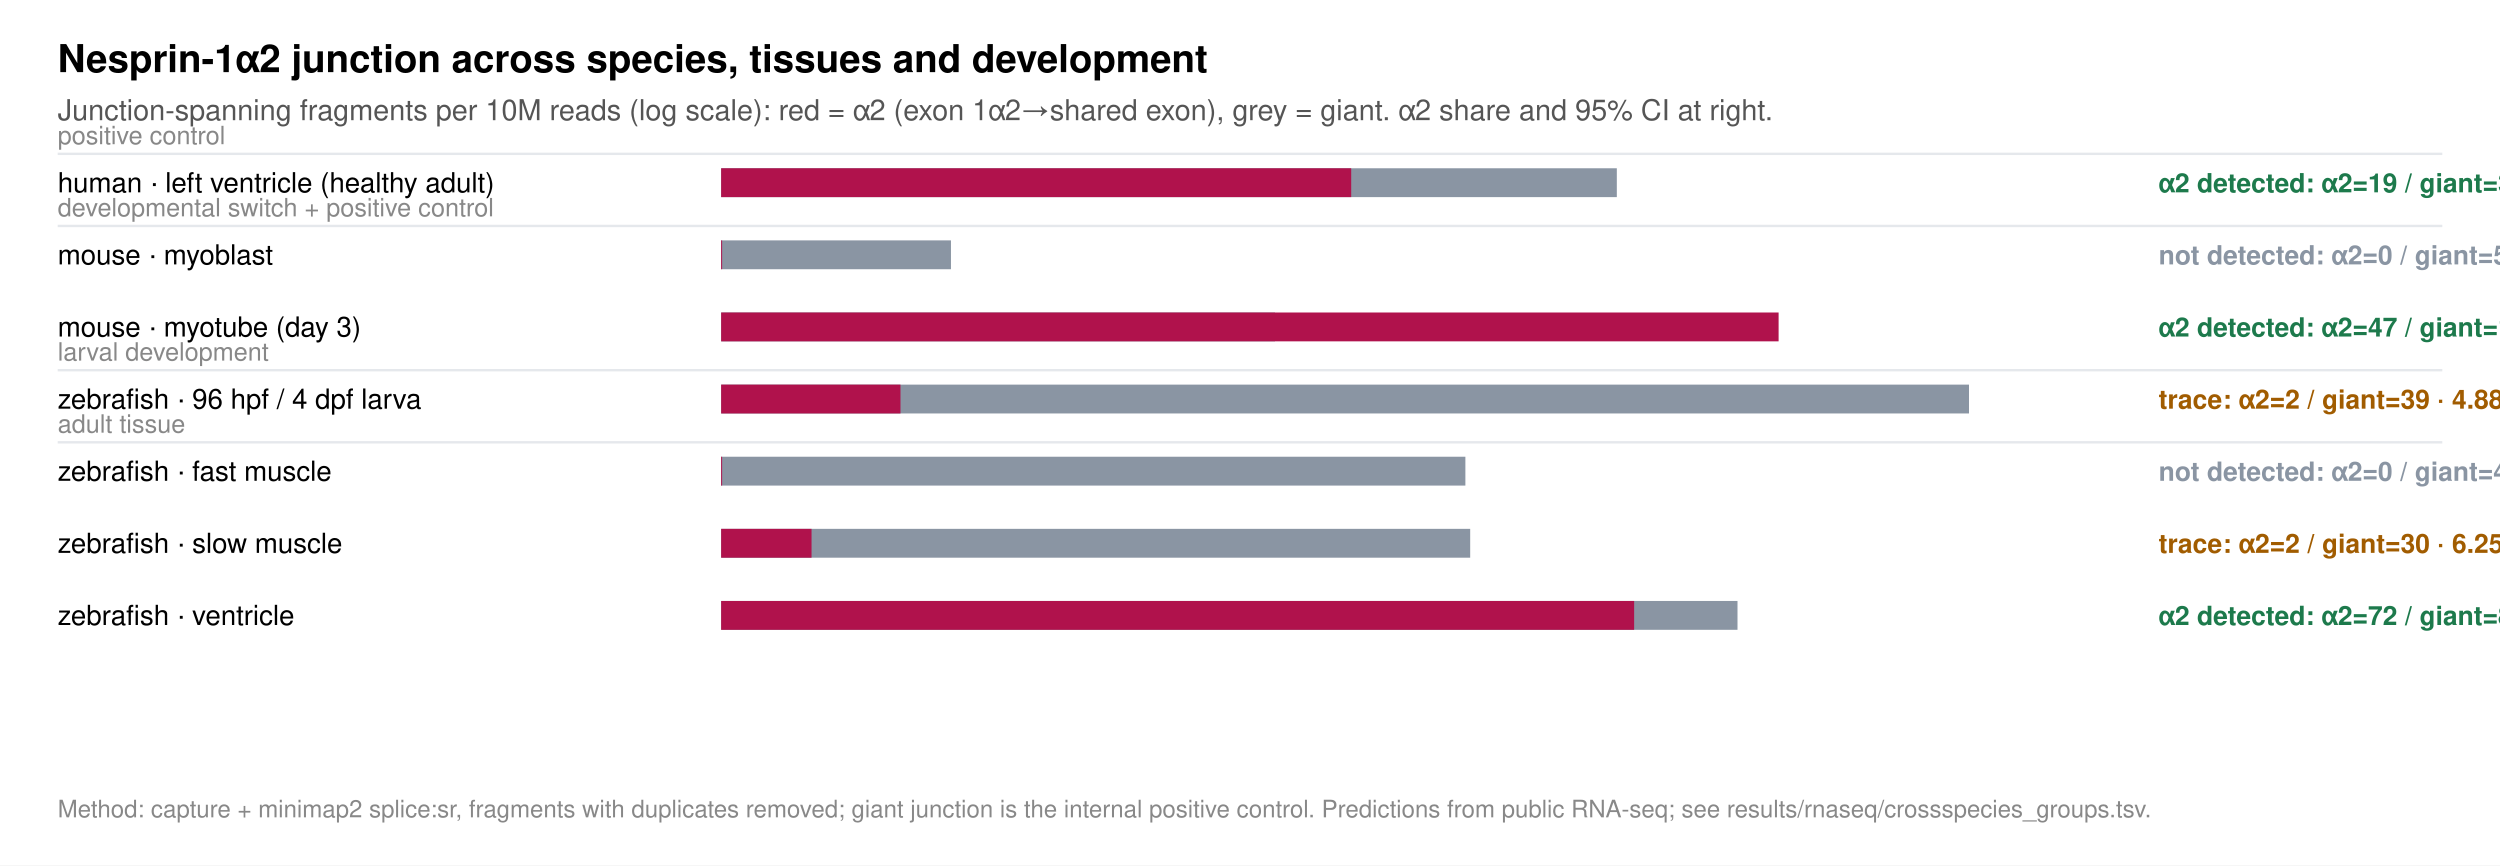
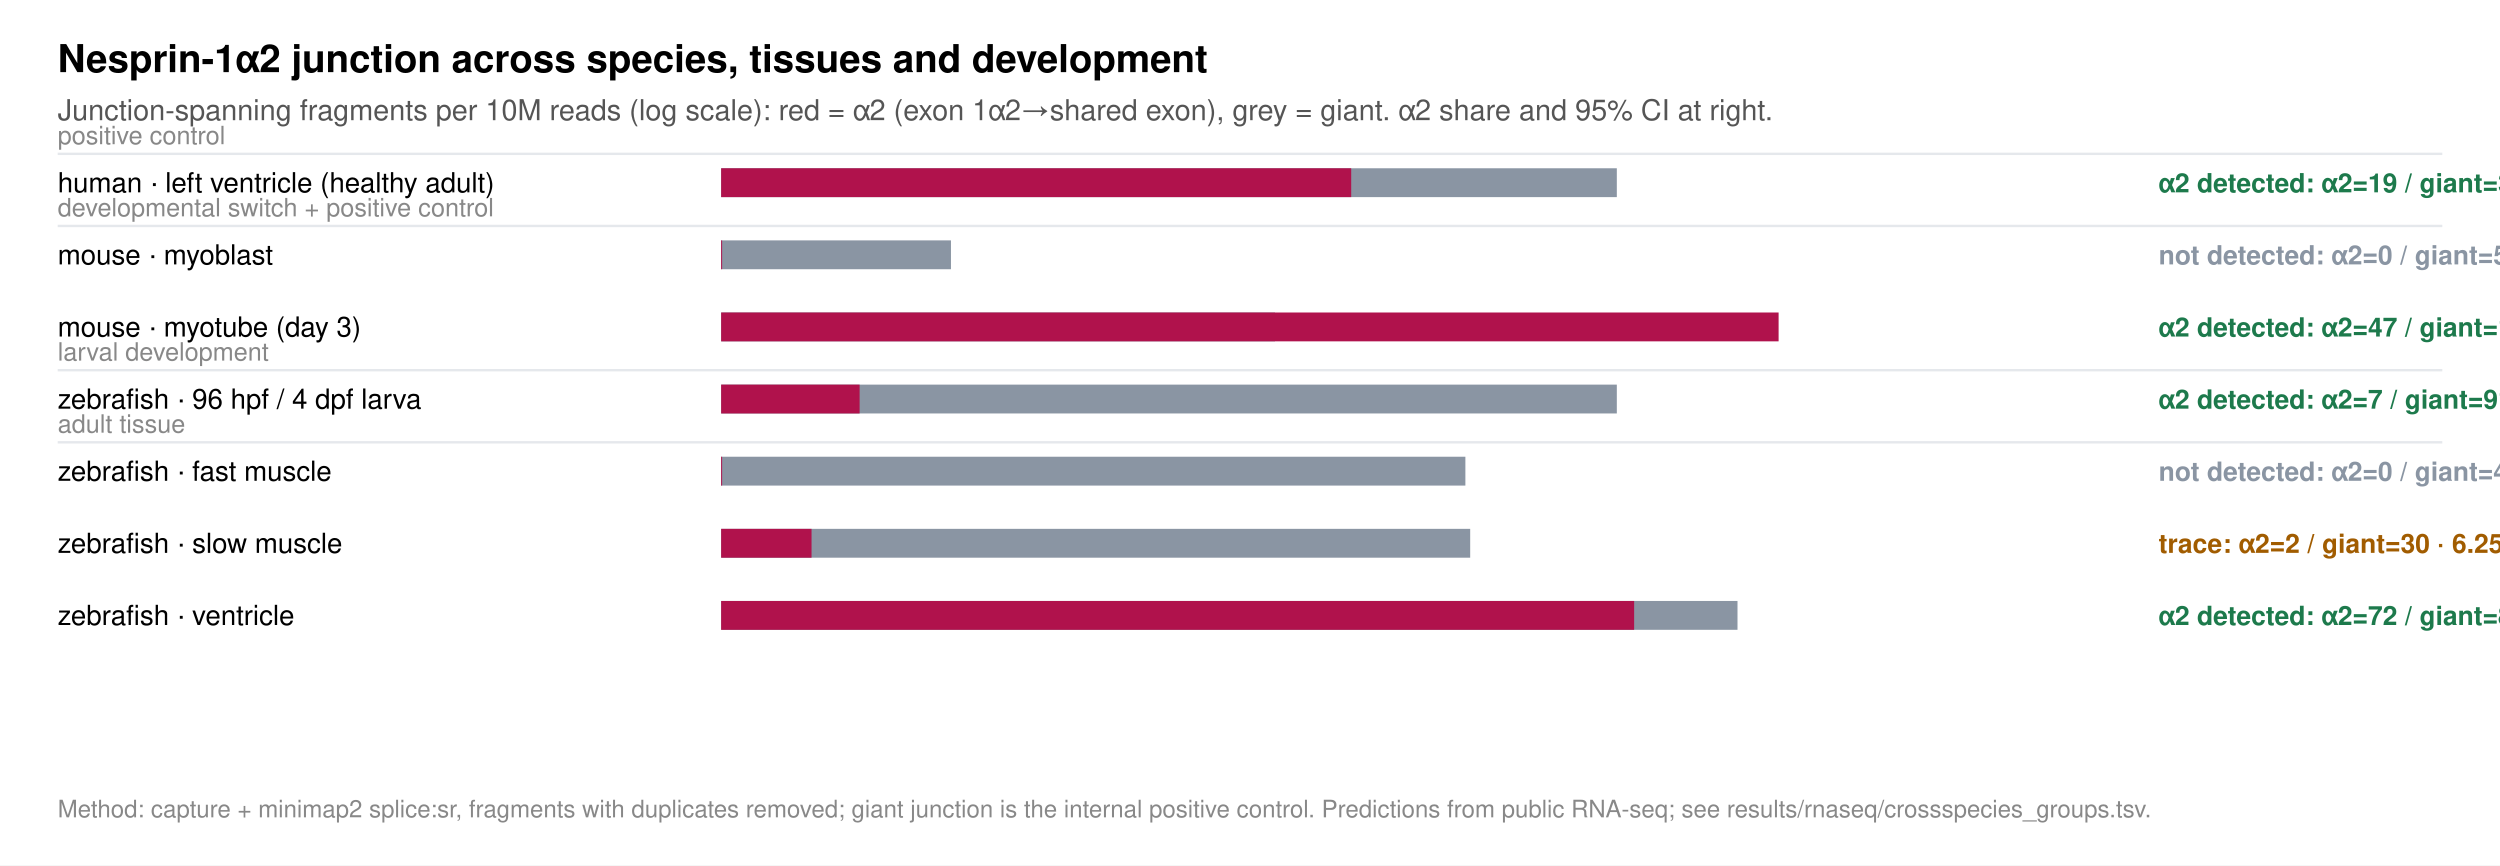
<svg xmlns="http://www.w3.org/2000/svg" viewBox="0 0 1040 360" width="1040" height="360" font-family="Helvetica,Arial,sans-serif" font-size="12">
  <rect width="1040" height="360" fill="#ffffff" />
  <text x="24" y="30" font-size="16" font-weight="bold">Nesprin-1α2 junction across species, tissues and development</text>
  <text x="24" y="50" fill="#555" font-size="12">Junction-spanning fragments per 10M reads (log scale): red = α2 (exon 1α2→shared exon), grey = giant. α2 share and 95% CI at right.</text>
  <text x="24" y="80" font-size="11.5">human · left ventricle (healthy adult)</text>
  <g transform="translate(300,70)">
    <rect x="0.0" y="0" width="372.6" height="12" fill="#8a95a3" />
  </g>
  <g transform="translate(300,70)">
    <rect x="0.0" y="0" width="262.1" height="12" fill="#b0124c" />
  </g>
  <text x="898" y="80" font-size="11" fill="#1d7a4c" font-weight="600">α2 detected: α2=19 / giant=35 · 35.19% [23.8–48.5%]</text>
  <text x="24" y="110" font-size="11.5">mouse · myoblast</text>
  <g transform="translate(300,100)">
    <rect x="0.0" y="0" width="95.6" height="12" fill="#8a95a3" />
  </g>
  <g transform="translate(300,100)">
    <rect x="0.0" y="0" width="0.4" height="12" fill="#b0124c" />
  </g>
  <text x="898" y="110" font-size="11" fill="#8a95a3" font-weight="600">not detected: α2=0 / giant=5 · 0.00% [0.0–43.5%]</text>
  <text x="24" y="140" font-size="11.5">mouse · myotube (day 3)</text>
  <g transform="translate(300,130)">
    <rect x="0.0" y="0" width="230.4" height="12" fill="#8a95a3" />
  </g>
  <g transform="translate(300,130)">
    <rect x="0.0" y="0" width="439.9" height="12" fill="#b0124c" />
  </g>
  <text x="898" y="140" font-size="11" fill="#1d7a4c" font-weight="600">α2 detected: α2=47 / giant=15 · 75.81% [63.8–84.8%]</text>
  <text x="24" y="170" font-size="11.5">zebrafish · 96 hpf / 4 dpf larva</text>
  <g transform="translate(300,160)">
-     <rect x="0.0" y="0" width="519.1" height="12" fill="#8a95a3" />
+     <rect x="0.0" y="0" width="372.6" height="12" fill="#8a95a3" />
  </g>
  <g transform="translate(300,160)">
-     <rect x="0.0" y="0" width="74.6" height="12" fill="#b0124c" />
+     <rect x="0.0" y="0" width="57.6" height="12" fill="#b0124c" />
  </g>
-   <text x="898" y="170" font-size="11" fill="#a15c00" font-weight="600">trace: α2=2 / giant=39 · 4.88% [1.4–16.1%]</text>
+   <text x="898" y="170" font-size="11" fill="#1d7a4c" font-weight="600">α2 detected: α2=7 / giant=91 · 7.14% [3.5–14.0%]</text>
  <text x="24" y="200" font-size="11.5">zebrafish · fast muscle</text>
  <g transform="translate(300,190)">
    <rect x="0.0" y="0" width="309.6" height="12" fill="#8a95a3" />
  </g>
  <g transform="translate(300,190)">
    <rect x="0.0" y="0" width="0.4" height="12" fill="#b0124c" />
  </g>
  <text x="898" y="200" font-size="11" fill="#8a95a3" font-weight="600">not detected: α2=0 / giant=40 · 0.00% [0.0–8.8%]</text>
  <text x="24" y="230" font-size="11.5">zebrafish · slow muscle</text>
  <g transform="translate(300,220)">
    <rect x="0.0" y="0" width="311.6" height="12" fill="#8a95a3" />
  </g>
  <g transform="translate(300,220)">
    <rect x="0.0" y="0" width="37.6" height="12" fill="#b0124c" />
  </g>
  <text x="898" y="230" font-size="11" fill="#a15c00" font-weight="600">trace: α2=2 / giant=30 · 6.25% [1.7–20.2%]</text>
  <text x="24" y="260" font-size="11.5">zebrafish · ventricle</text>
  <g transform="translate(300,250)">
    <rect x="0.0" y="0" width="422.8" height="12" fill="#8a95a3" />
  </g>
  <g transform="translate(300,250)">
    <rect x="0.0" y="0" width="379.8" height="12" fill="#b0124c" />
  </g>
  <text x="898" y="260" font-size="11" fill="#1d7a4c" font-weight="600">α2 detected: α2=72 / giant=89 · 44.72% [37.2–52.4%]</text>
  <line x1="24" x2="1016" y1="64" y2="64" stroke="#e5e8ec" />
  <text x="24" y="60" font-size="10.5" fill="#888">positive control</text>
  <line x1="24" x2="1016" y1="94" y2="94" stroke="#e5e8ec" />
  <text x="24" y="90" font-size="10.5" fill="#888">developmental switch + positive control</text>
  <line x1="24" x2="1016" y1="154" y2="154" stroke="#e5e8ec" />
  <text x="24" y="150" font-size="10.5" fill="#888">larval development</text>
  <line x1="24" x2="1016" y1="184" y2="184" stroke="#e5e8ec" />
  <text x="24" y="180" font-size="10.5" fill="#888">adult tissue</text>
  <text x="24" y="340" fill="#888" font-size="10">Method: capture + minimap2 splice:sr, fragments with duplicates removed; giant junction is the internal positive control. Predictions from public RNA-seq; see results/rnaseq/crossspecies_groups.tsv.</text>
</svg>
